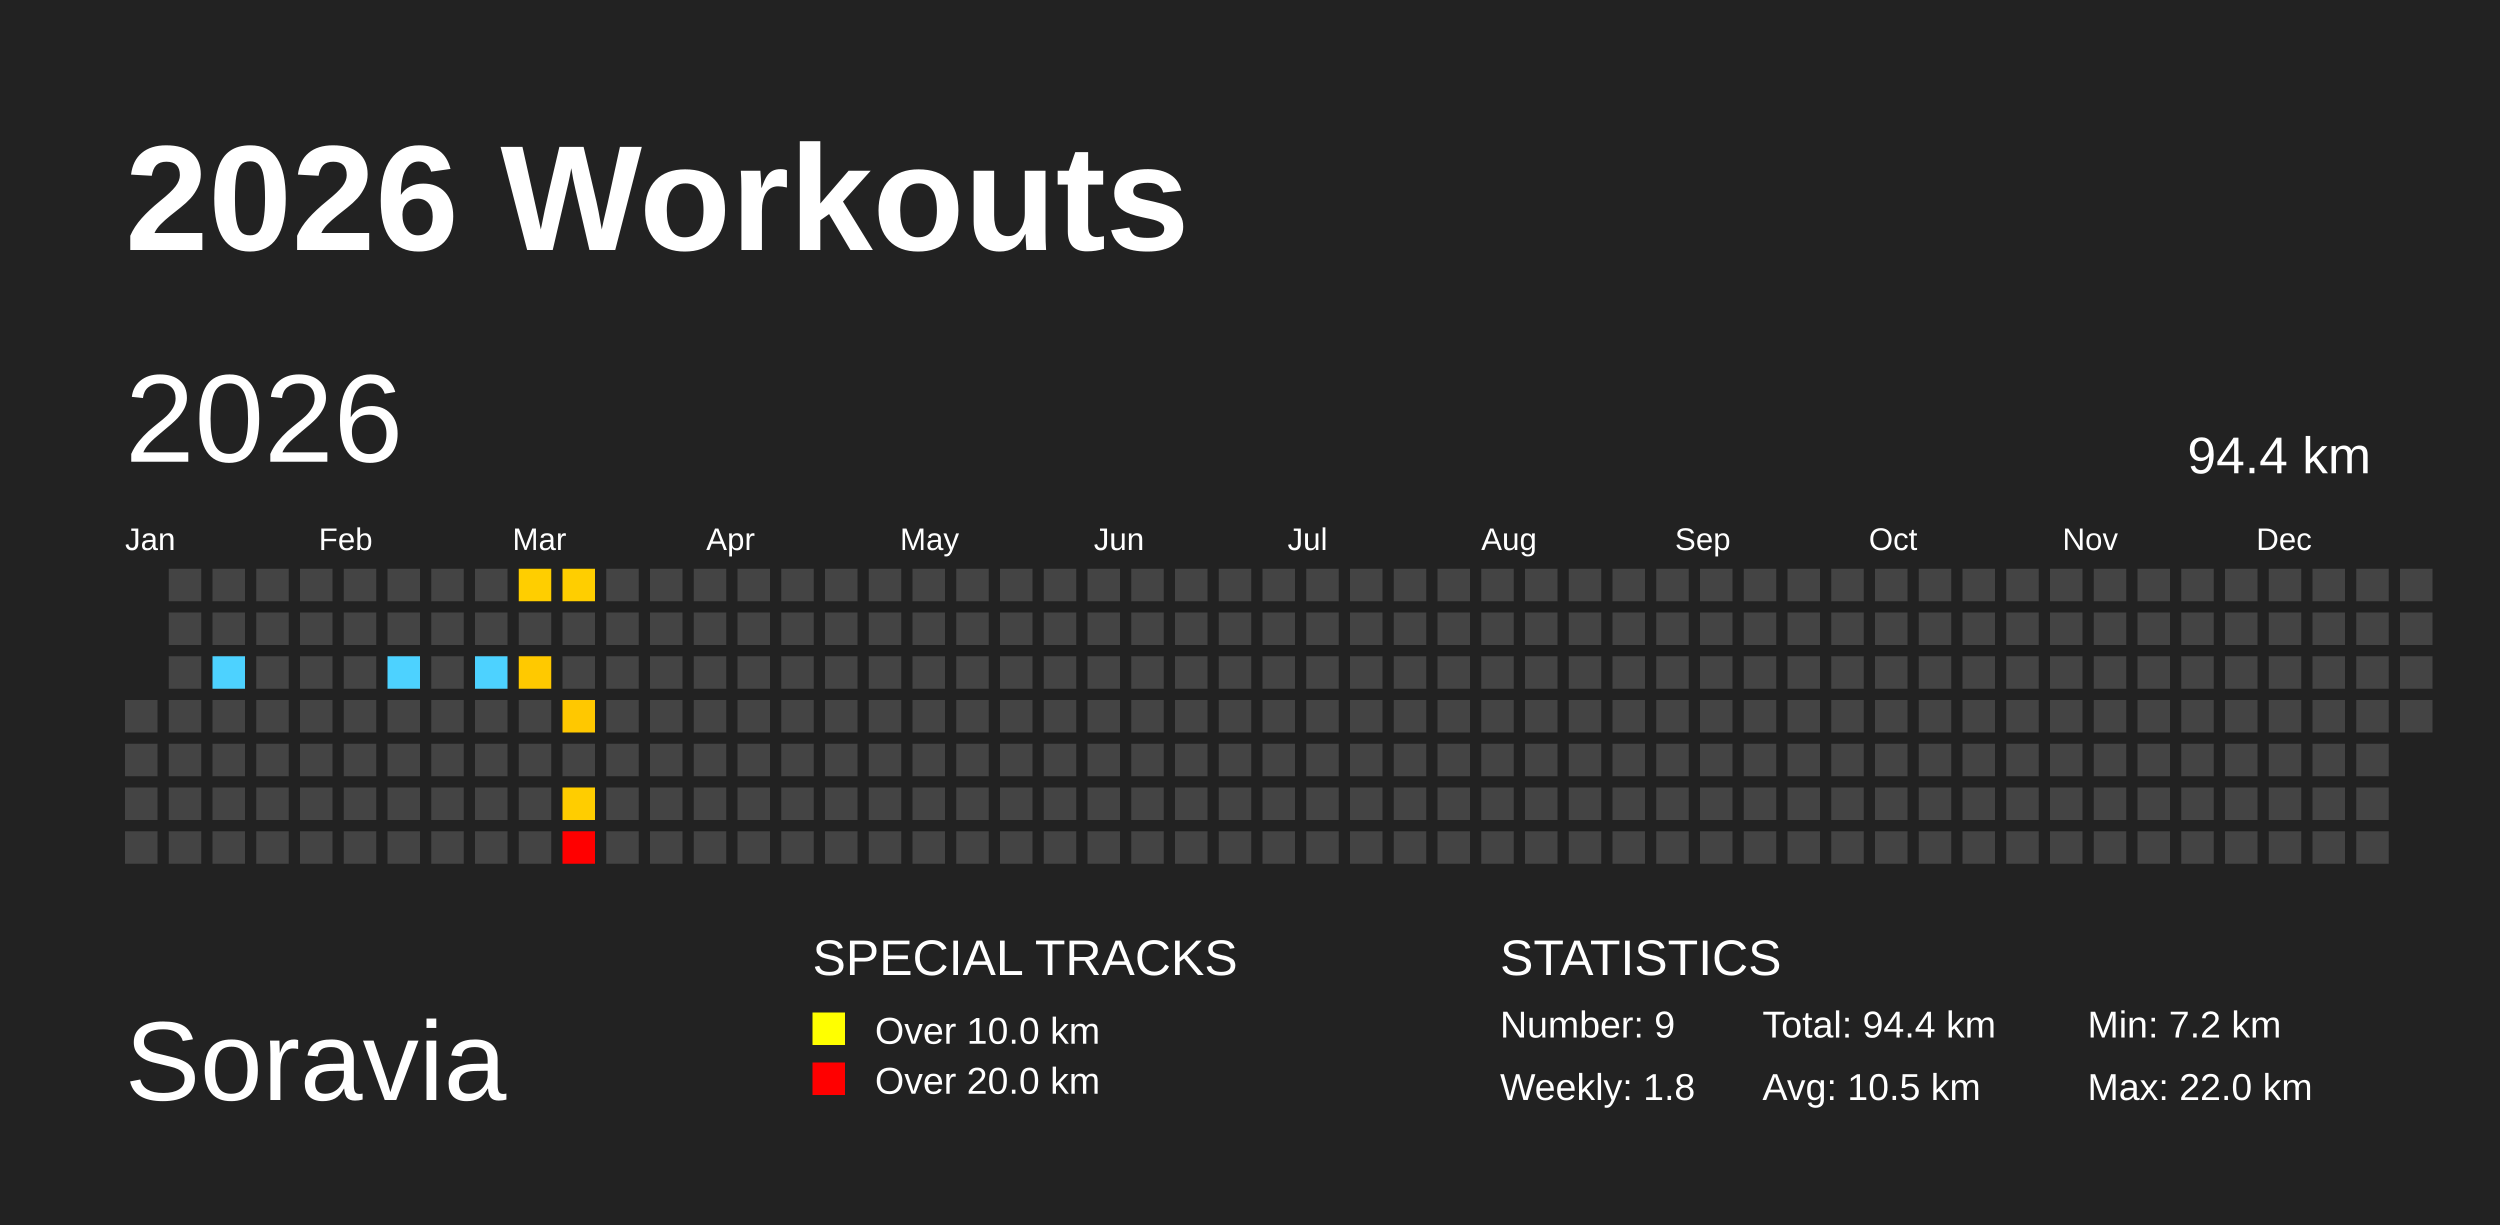
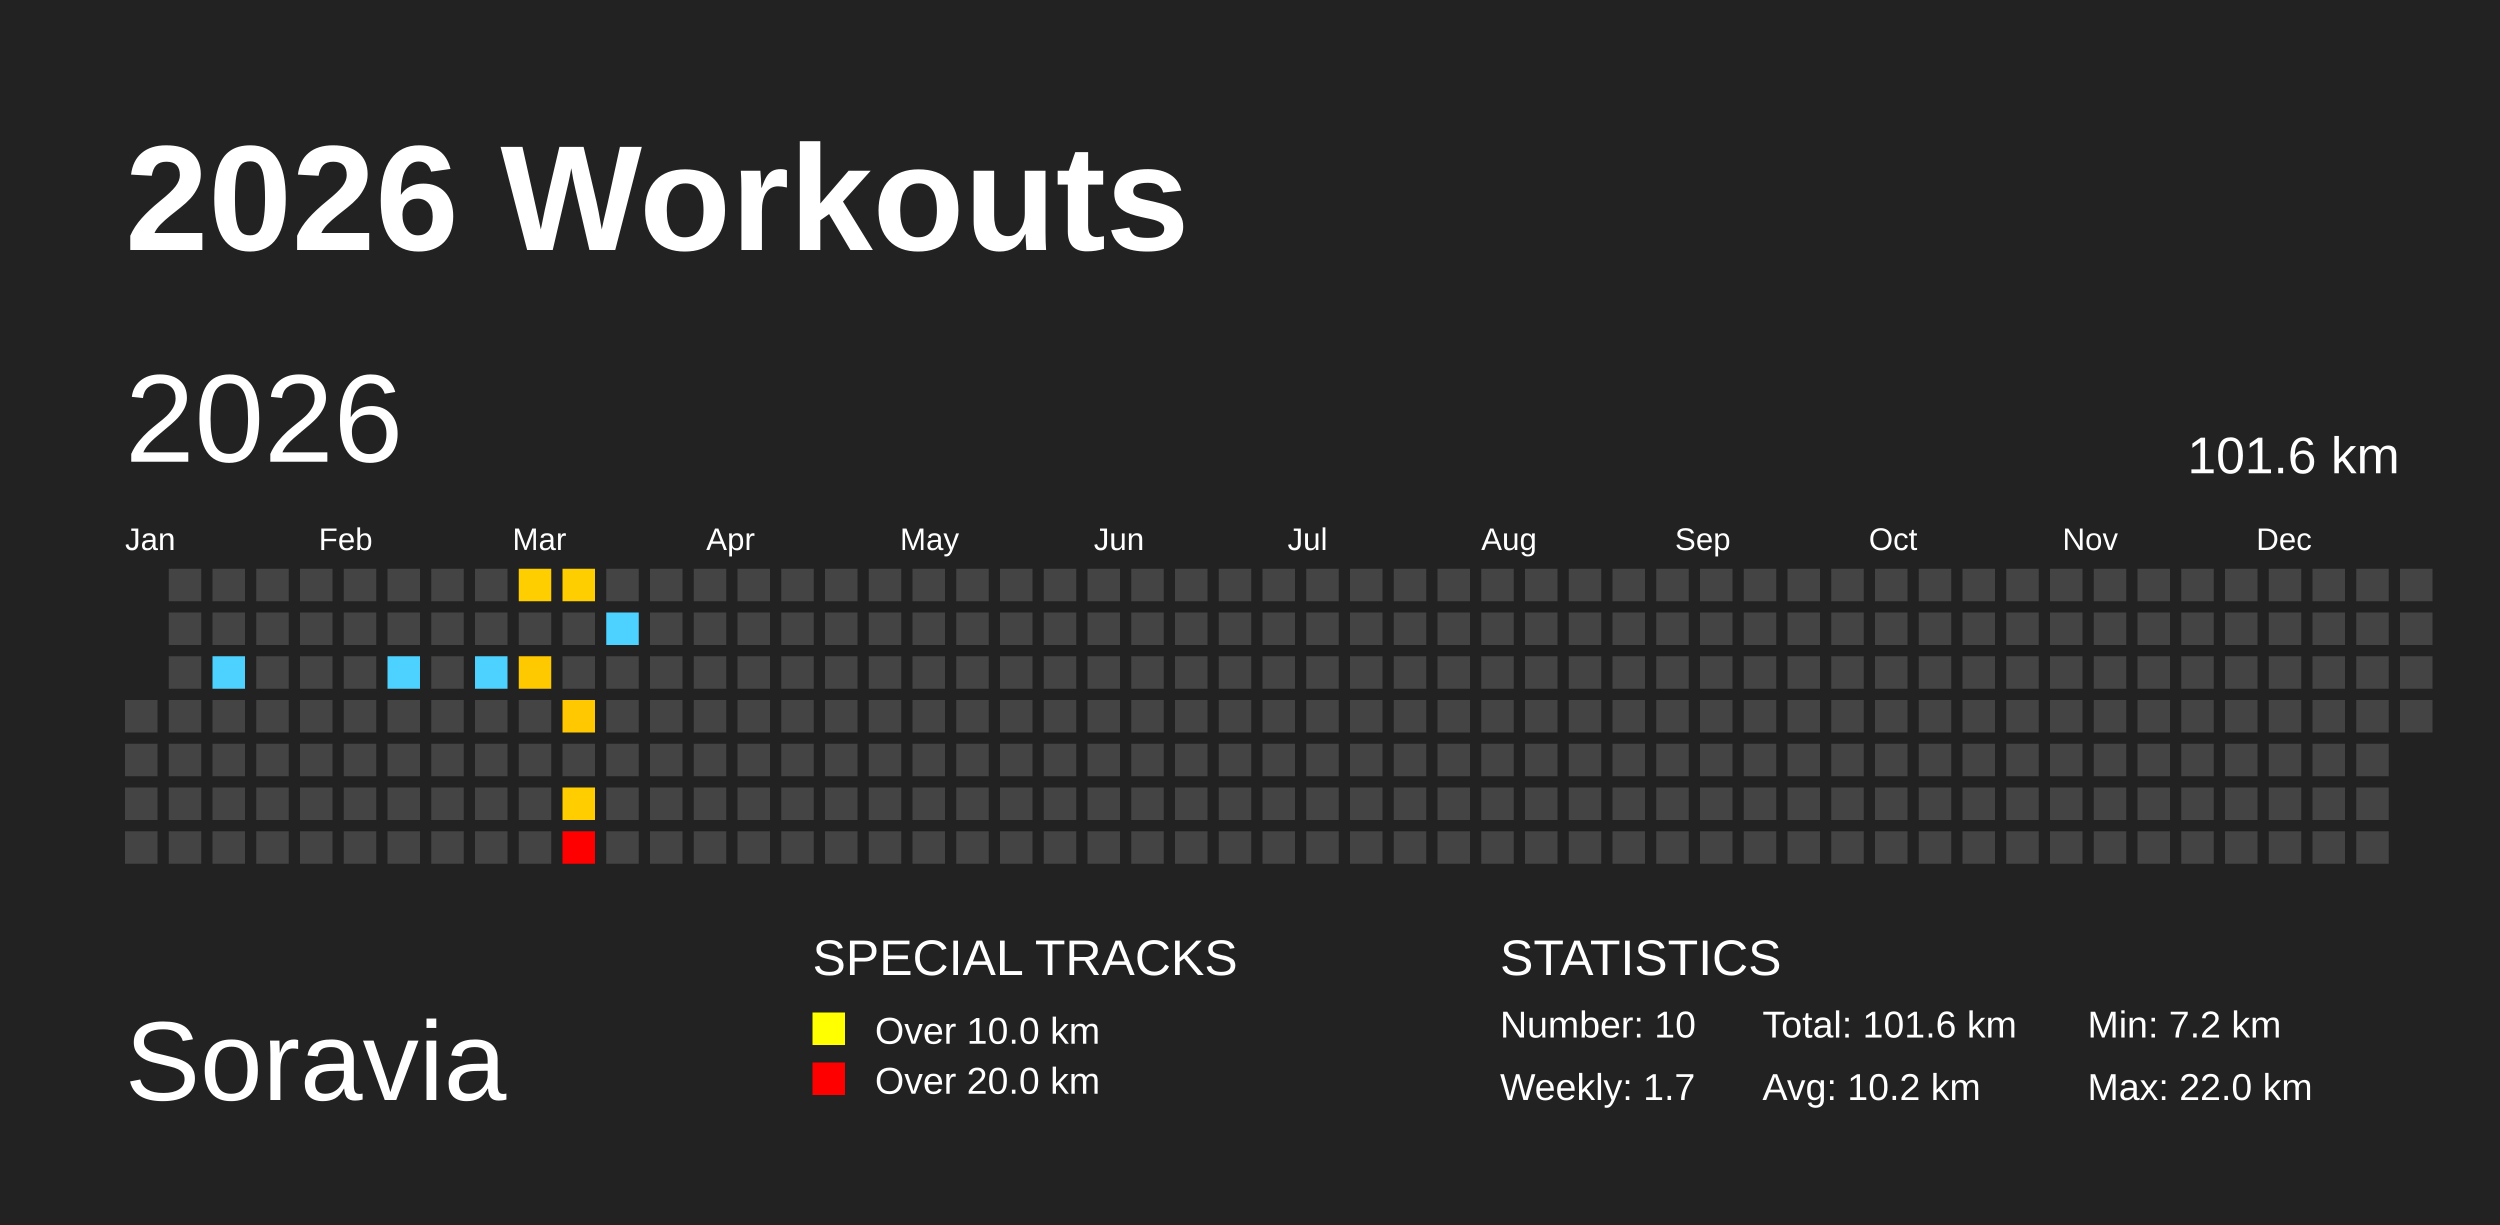
<svg xmlns="http://www.w3.org/2000/svg" baseProfile="full" height="98mm" version="1.1" viewBox="0,0,200,98" width="200mm">
  <defs />
  <rect fill="#222222" height="98" width="200" x="0" y="0" />
  <text fill="#FFFFFF" style="font-size:12px; font-family:Arial; font-weight:bold;" x="10" y="20">2026 Workouts</text>
  <text fill="#FFFFFF" style="font-size:9px; font-family:Arial" x="10" y="88">Soravia</text>
  <text fill="#FFFFFF" style="font-size:4px; font-family:Arial" x="65" y="78">SPECIAL TRACKS</text>
  <rect fill="yellow" height="2.6" width="2.6" x="65" y="81" />
  <text fill="#FFFFFF" style="font-size:3px; font-family:Arial" x="70" y="83.5">Over 10.0 km</text>
  <rect fill="red" height="2.6" width="2.6" x="65" y="85" />
  <text fill="#FFFFFF" style="font-size:3px; font-family:Arial" x="70" y="87.5">Over 20.0 km</text>
  <text fill="#FFFFFF" style="font-size:4px; font-family:Arial" x="120" y="78">STATISTICS</text>
-   <text fill="#FFFFFF" style="font-size:3px; font-family:Arial" x="120" y="83">Number: 9</text>
-   <text fill="#FFFFFF" style="font-size:3px; font-family:Arial" x="120" y="88">Weekly: 1.8</text>
-   <text fill="#FFFFFF" style="font-size:3px; font-family:Arial" x="141" y="83">Total: 94.4 km</text>
-   <text fill="#FFFFFF" style="font-size:3px; font-family:Arial" x="141" y="88">Avg: 10.5 km</text>
+   <text fill="#FFFFFF" style="font-size:3px; font-family:Arial" x="120" y="83">Number: 10</text>
+   <text fill="#FFFFFF" style="font-size:3px; font-family:Arial" x="120" y="88">Weekly: 1.7</text>
+   <text fill="#FFFFFF" style="font-size:3px; font-family:Arial" x="141" y="83">Total: 101.6 km</text>
+   <text fill="#FFFFFF" style="font-size:3px; font-family:Arial" x="141" y="88">Avg: 10.2 km</text>
  <text fill="#FFFFFF" style="font-size:3px; font-family:Arial" x="167" y="83">Min: 7.2 km</text>
  <text fill="#FFFFFF" style="font-size:3px; font-family:Arial" x="167" y="88">Max: 22.0 km</text>
  <text dominant-baseline="hanging" fill="#FFFFFF" style="font-size:10.0px; font-family:Arial;" x="10" y="30">2026</text>
-   <text dominant-baseline="hanging" fill="#FFFFFF" style="font-size:4.125px; font-family:Arial;" x="175" y="35">94.4 km</text>
+   <text dominant-baseline="hanging" fill="#FFFFFF" style="font-size:4.125px; font-family:Arial;" x="175" y="35">101.6 km</text>
  <text fill="#FFFFFF" style="font-size:2.5px; font-family:Arial" x="10.0" y="44">Jan</text>
  <text fill="#FFFFFF" style="font-size:2.5px; font-family:Arial" x="25.5" y="44">Feb</text>
  <text fill="#FFFFFF" style="font-size:2.5px; font-family:Arial" x="41.0" y="44">Mar</text>
  <text fill="#FFFFFF" style="font-size:2.5px; font-family:Arial" x="56.5" y="44">Apr</text>
  <text fill="#FFFFFF" style="font-size:2.5px; font-family:Arial" x="72.0" y="44">May</text>
  <text fill="#FFFFFF" style="font-size:2.5px; font-family:Arial" x="87.5" y="44">Jun</text>
  <text fill="#FFFFFF" style="font-size:2.5px; font-family:Arial" x="103.0" y="44">Jul</text>
  <text fill="#FFFFFF" style="font-size:2.5px; font-family:Arial" x="118.5" y="44">Aug</text>
  <text fill="#FFFFFF" style="font-size:2.5px; font-family:Arial" x="134.0" y="44">Sep</text>
  <text fill="#FFFFFF" style="font-size:2.5px; font-family:Arial" x="149.5" y="44">Oct</text>
  <text fill="#FFFFFF" style="font-size:2.5px; font-family:Arial" x="165.0" y="44">Nov</text>
  <text fill="#FFFFFF" style="font-size:2.5px; font-family:Arial" x="180.5" y="44">Dec</text>
  <rect fill="#444444" height="2.6" width="2.6" x="10.0" y="56.0" />
  <rect fill="#444444" height="2.6" width="2.6" x="10.0" y="59.5" />
  <rect fill="#444444" height="2.6" width="2.6" x="10.0" y="63.0" />
  <rect fill="#444444" height="2.6" width="2.6" x="10.0" y="66.5" />
  <rect fill="#444444" height="2.6" width="2.6" x="13.5" y="45.5" />
  <rect fill="#444444" height="2.6" width="2.6" x="13.5" y="49.0" />
  <rect fill="#444444" height="2.6" width="2.6" x="13.5" y="52.5" />
  <rect fill="#444444" height="2.6" width="2.6" x="13.5" y="56.0" />
  <rect fill="#444444" height="2.6" width="2.6" x="13.5" y="59.5" />
  <rect fill="#444444" height="2.6" width="2.6" x="13.5" y="63.0" />
  <rect fill="#444444" height="2.6" width="2.6" x="13.5" y="66.5" />
  <rect fill="#444444" height="2.6" width="2.6" x="17.0" y="45.5" />
  <rect fill="#444444" height="2.6" width="2.6" x="17.0" y="49.0" />
  <rect fill="#4dd2ff" height="2.6" width="2.6" x="17.0" y="52.5" />
  <rect fill="#444444" height="2.6" width="2.6" x="17.0" y="56.0" />
  <rect fill="#444444" height="2.6" width="2.6" x="17.0" y="59.5" />
  <rect fill="#444444" height="2.6" width="2.6" x="17.0" y="63.0" />
  <rect fill="#444444" height="2.6" width="2.6" x="17.0" y="66.5" />
  <rect fill="#444444" height="2.6" width="2.6" x="20.5" y="45.5" />
  <rect fill="#444444" height="2.6" width="2.6" x="20.5" y="49.0" />
  <rect fill="#444444" height="2.6" width="2.6" x="20.5" y="52.5" />
  <rect fill="#444444" height="2.6" width="2.6" x="20.5" y="56.0" />
  <rect fill="#444444" height="2.6" width="2.6" x="20.5" y="59.5" />
  <rect fill="#444444" height="2.6" width="2.6" x="20.5" y="63.0" />
  <rect fill="#444444" height="2.6" width="2.6" x="20.5" y="66.5" />
  <rect fill="#444444" height="2.6" width="2.6" x="24.0" y="45.5" />
  <rect fill="#444444" height="2.6" width="2.6" x="24.0" y="49.0" />
  <rect fill="#444444" height="2.6" width="2.6" x="24.0" y="52.5" />
  <rect fill="#444444" height="2.6" width="2.6" x="24.0" y="56.0" />
  <rect fill="#444444" height="2.6" width="2.6" x="24.0" y="59.5" />
  <rect fill="#444444" height="2.6" width="2.6" x="24.0" y="63.0" />
  <rect fill="#444444" height="2.6" width="2.6" x="24.0" y="66.5" />
  <rect fill="#444444" height="2.6" width="2.6" x="27.5" y="45.5" />
  <rect fill="#444444" height="2.6" width="2.6" x="27.5" y="49.0" />
  <rect fill="#444444" height="2.6" width="2.6" x="27.5" y="52.5" />
  <rect fill="#444444" height="2.6" width="2.6" x="27.5" y="56.0" />
  <rect fill="#444444" height="2.6" width="2.6" x="27.5" y="59.5" />
  <rect fill="#444444" height="2.6" width="2.6" x="27.5" y="63.0" />
  <rect fill="#444444" height="2.6" width="2.6" x="27.5" y="66.5" />
  <rect fill="#444444" height="2.6" width="2.6" x="31.0" y="45.5" />
  <rect fill="#444444" height="2.6" width="2.6" x="31.0" y="49.0" />
  <rect fill="#4dd2ff" height="2.6" width="2.6" x="31.0" y="52.5" />
  <rect fill="#444444" height="2.6" width="2.6" x="31.0" y="56.0" />
  <rect fill="#444444" height="2.6" width="2.6" x="31.0" y="59.5" />
  <rect fill="#444444" height="2.6" width="2.6" x="31.0" y="63.0" />
  <rect fill="#444444" height="2.6" width="2.6" x="31.0" y="66.5" />
  <rect fill="#444444" height="2.6" width="2.6" x="34.5" y="45.5" />
  <rect fill="#444444" height="2.6" width="2.6" x="34.5" y="49.0" />
  <rect fill="#444444" height="2.6" width="2.6" x="34.5" y="52.5" />
  <rect fill="#444444" height="2.6" width="2.6" x="34.5" y="56.0" />
  <rect fill="#444444" height="2.6" width="2.6" x="34.5" y="59.5" />
  <rect fill="#444444" height="2.6" width="2.6" x="34.5" y="63.0" />
  <rect fill="#444444" height="2.6" width="2.6" x="34.5" y="66.5" />
  <rect fill="#444444" height="2.6" width="2.6" x="38.0" y="45.5" />
  <rect fill="#444444" height="2.6" width="2.6" x="38.0" y="49.0" />
  <rect fill="#4dd2ff" height="2.6" width="2.6" x="38.0" y="52.5" />
  <rect fill="#444444" height="2.6" width="2.6" x="38.0" y="56.0" />
  <rect fill="#444444" height="2.6" width="2.6" x="38.0" y="59.5" />
  <rect fill="#444444" height="2.6" width="2.6" x="38.0" y="63.0" />
  <rect fill="#444444" height="2.6" width="2.6" x="38.0" y="66.5" />
  <rect fill="#ffce00" height="2.6" width="2.6" x="41.5" y="45.5" />
  <rect fill="#444444" height="2.6" width="2.6" x="41.5" y="49.0" />
  <rect fill="#ffc900" height="2.6" width="2.6" x="41.5" y="52.5" />
  <rect fill="#444444" height="2.6" width="2.6" x="41.5" y="56.0" />
  <rect fill="#444444" height="2.6" width="2.6" x="41.5" y="59.5" />
  <rect fill="#444444" height="2.6" width="2.6" x="41.5" y="63.0" />
  <rect fill="#444444" height="2.6" width="2.6" x="41.5" y="66.5" />
  <rect fill="#ffce00" height="2.6" width="2.6" x="45.0" y="45.5" />
  <rect fill="#444444" height="2.6" width="2.6" x="45.0" y="49.0" />
  <rect fill="#444444" height="2.6" width="2.6" x="45.0" y="52.5" />
  <rect fill="#ffc800" height="2.6" width="2.6" x="45.0" y="56.0" />
  <rect fill="#444444" height="2.6" width="2.6" x="45.0" y="59.5" />
  <rect fill="#ffcd00" height="2.6" width="2.6" x="45.0" y="63.0" />
  <rect fill="red" height="2.6" width="2.6" x="45.0" y="66.5" />
  <rect fill="#444444" height="2.6" width="2.6" x="48.5" y="45.5" />
-   <rect fill="#444444" height="2.6" width="2.6" x="48.5" y="49.0" />
+   <rect fill="#4dd2ff" height="2.6" width="2.6" x="48.5" y="49.0" />
  <rect fill="#444444" height="2.6" width="2.6" x="48.5" y="52.5" />
  <rect fill="#444444" height="2.6" width="2.6" x="48.5" y="56.0" />
  <rect fill="#444444" height="2.6" width="2.6" x="48.5" y="59.5" />
  <rect fill="#444444" height="2.6" width="2.6" x="48.5" y="63.0" />
  <rect fill="#444444" height="2.6" width="2.6" x="48.5" y="66.5" />
  <rect fill="#444444" height="2.6" width="2.6" x="52.0" y="45.5" />
  <rect fill="#444444" height="2.6" width="2.6" x="52.0" y="49.0" />
  <rect fill="#444444" height="2.6" width="2.6" x="52.0" y="52.5" />
  <rect fill="#444444" height="2.6" width="2.6" x="52.0" y="56.0" />
  <rect fill="#444444" height="2.6" width="2.6" x="52.0" y="59.5" />
  <rect fill="#444444" height="2.6" width="2.6" x="52.0" y="63.0" />
  <rect fill="#444444" height="2.6" width="2.6" x="52.0" y="66.5" />
  <rect fill="#444444" height="2.6" width="2.6" x="55.5" y="45.5" />
  <rect fill="#444444" height="2.6" width="2.6" x="55.5" y="49.0" />
  <rect fill="#444444" height="2.6" width="2.6" x="55.5" y="52.5" />
  <rect fill="#444444" height="2.6" width="2.6" x="55.5" y="56.0" />
  <rect fill="#444444" height="2.6" width="2.6" x="55.5" y="59.5" />
  <rect fill="#444444" height="2.6" width="2.6" x="55.5" y="63.0" />
  <rect fill="#444444" height="2.6" width="2.6" x="55.5" y="66.5" />
  <rect fill="#444444" height="2.6" width="2.6" x="59.0" y="45.5" />
  <rect fill="#444444" height="2.6" width="2.6" x="59.0" y="49.0" />
  <rect fill="#444444" height="2.6" width="2.6" x="59.0" y="52.5" />
  <rect fill="#444444" height="2.6" width="2.6" x="59.0" y="56.0" />
  <rect fill="#444444" height="2.6" width="2.6" x="59.0" y="59.5" />
  <rect fill="#444444" height="2.6" width="2.6" x="59.0" y="63.0" />
  <rect fill="#444444" height="2.6" width="2.6" x="59.0" y="66.5" />
  <rect fill="#444444" height="2.6" width="2.6" x="62.5" y="45.5" />
  <rect fill="#444444" height="2.6" width="2.6" x="62.5" y="49.0" />
  <rect fill="#444444" height="2.6" width="2.6" x="62.5" y="52.5" />
  <rect fill="#444444" height="2.6" width="2.6" x="62.5" y="56.0" />
  <rect fill="#444444" height="2.6" width="2.6" x="62.5" y="59.5" />
  <rect fill="#444444" height="2.6" width="2.6" x="62.5" y="63.0" />
  <rect fill="#444444" height="2.6" width="2.6" x="62.5" y="66.5" />
  <rect fill="#444444" height="2.6" width="2.6" x="66.0" y="45.5" />
  <rect fill="#444444" height="2.6" width="2.6" x="66.0" y="49.0" />
  <rect fill="#444444" height="2.6" width="2.6" x="66.0" y="52.5" />
  <rect fill="#444444" height="2.6" width="2.6" x="66.0" y="56.0" />
  <rect fill="#444444" height="2.6" width="2.6" x="66.0" y="59.5" />
  <rect fill="#444444" height="2.6" width="2.6" x="66.0" y="63.0" />
  <rect fill="#444444" height="2.6" width="2.6" x="66.0" y="66.5" />
  <rect fill="#444444" height="2.6" width="2.6" x="69.5" y="45.5" />
  <rect fill="#444444" height="2.6" width="2.6" x="69.5" y="49.0" />
  <rect fill="#444444" height="2.6" width="2.6" x="69.5" y="52.5" />
  <rect fill="#444444" height="2.6" width="2.6" x="69.5" y="56.0" />
  <rect fill="#444444" height="2.6" width="2.6" x="69.5" y="59.5" />
  <rect fill="#444444" height="2.6" width="2.6" x="69.5" y="63.0" />
  <rect fill="#444444" height="2.6" width="2.6" x="69.5" y="66.5" />
  <rect fill="#444444" height="2.6" width="2.6" x="73.0" y="45.5" />
  <rect fill="#444444" height="2.6" width="2.6" x="73.0" y="49.0" />
  <rect fill="#444444" height="2.6" width="2.6" x="73.0" y="52.5" />
  <rect fill="#444444" height="2.6" width="2.6" x="73.0" y="56.0" />
  <rect fill="#444444" height="2.6" width="2.6" x="73.0" y="59.5" />
  <rect fill="#444444" height="2.6" width="2.6" x="73.0" y="63.0" />
  <rect fill="#444444" height="2.6" width="2.6" x="73.0" y="66.5" />
  <rect fill="#444444" height="2.6" width="2.6" x="76.5" y="45.5" />
  <rect fill="#444444" height="2.6" width="2.6" x="76.5" y="49.0" />
  <rect fill="#444444" height="2.6" width="2.6" x="76.5" y="52.5" />
  <rect fill="#444444" height="2.6" width="2.6" x="76.5" y="56.0" />
  <rect fill="#444444" height="2.6" width="2.6" x="76.5" y="59.5" />
  <rect fill="#444444" height="2.6" width="2.6" x="76.5" y="63.0" />
  <rect fill="#444444" height="2.6" width="2.6" x="76.5" y="66.5" />
  <rect fill="#444444" height="2.6" width="2.6" x="80.0" y="45.5" />
  <rect fill="#444444" height="2.6" width="2.6" x="80.0" y="49.0" />
  <rect fill="#444444" height="2.6" width="2.6" x="80.0" y="52.5" />
  <rect fill="#444444" height="2.6" width="2.6" x="80.0" y="56.0" />
  <rect fill="#444444" height="2.6" width="2.6" x="80.0" y="59.5" />
  <rect fill="#444444" height="2.6" width="2.6" x="80.0" y="63.0" />
  <rect fill="#444444" height="2.6" width="2.6" x="80.0" y="66.5" />
  <rect fill="#444444" height="2.6" width="2.6" x="83.5" y="45.5" />
  <rect fill="#444444" height="2.6" width="2.6" x="83.5" y="49.0" />
  <rect fill="#444444" height="2.6" width="2.6" x="83.5" y="52.5" />
  <rect fill="#444444" height="2.6" width="2.6" x="83.5" y="56.0" />
  <rect fill="#444444" height="2.6" width="2.6" x="83.5" y="59.5" />
  <rect fill="#444444" height="2.6" width="2.6" x="83.5" y="63.0" />
  <rect fill="#444444" height="2.6" width="2.6" x="83.5" y="66.5" />
  <rect fill="#444444" height="2.6" width="2.6" x="87.0" y="45.5" />
  <rect fill="#444444" height="2.6" width="2.6" x="87.0" y="49.0" />
  <rect fill="#444444" height="2.6" width="2.6" x="87.0" y="52.5" />
  <rect fill="#444444" height="2.6" width="2.6" x="87.0" y="56.0" />
  <rect fill="#444444" height="2.6" width="2.6" x="87.0" y="59.5" />
  <rect fill="#444444" height="2.6" width="2.6" x="87.0" y="63.0" />
  <rect fill="#444444" height="2.6" width="2.6" x="87.0" y="66.5" />
  <rect fill="#444444" height="2.6" width="2.6" x="90.5" y="45.5" />
  <rect fill="#444444" height="2.6" width="2.6" x="90.5" y="49.0" />
  <rect fill="#444444" height="2.6" width="2.6" x="90.5" y="52.5" />
  <rect fill="#444444" height="2.6" width="2.6" x="90.5" y="56.0" />
  <rect fill="#444444" height="2.6" width="2.6" x="90.5" y="59.5" />
  <rect fill="#444444" height="2.6" width="2.6" x="90.5" y="63.0" />
  <rect fill="#444444" height="2.6" width="2.6" x="90.5" y="66.5" />
  <rect fill="#444444" height="2.6" width="2.6" x="94.0" y="45.5" />
  <rect fill="#444444" height="2.6" width="2.6" x="94.0" y="49.0" />
  <rect fill="#444444" height="2.6" width="2.6" x="94.0" y="52.5" />
  <rect fill="#444444" height="2.6" width="2.6" x="94.0" y="56.0" />
  <rect fill="#444444" height="2.6" width="2.6" x="94.0" y="59.5" />
  <rect fill="#444444" height="2.6" width="2.6" x="94.0" y="63.0" />
  <rect fill="#444444" height="2.6" width="2.6" x="94.0" y="66.5" />
  <rect fill="#444444" height="2.6" width="2.6" x="97.5" y="45.5" />
  <rect fill="#444444" height="2.6" width="2.6" x="97.5" y="49.0" />
  <rect fill="#444444" height="2.6" width="2.6" x="97.5" y="52.5" />
  <rect fill="#444444" height="2.6" width="2.6" x="97.5" y="56.0" />
  <rect fill="#444444" height="2.6" width="2.6" x="97.5" y="59.5" />
  <rect fill="#444444" height="2.6" width="2.6" x="97.5" y="63.0" />
  <rect fill="#444444" height="2.6" width="2.6" x="97.5" y="66.5" />
  <rect fill="#444444" height="2.6" width="2.6" x="101.0" y="45.5" />
  <rect fill="#444444" height="2.6" width="2.6" x="101.0" y="49.0" />
  <rect fill="#444444" height="2.6" width="2.6" x="101.0" y="52.5" />
  <rect fill="#444444" height="2.6" width="2.6" x="101.0" y="56.0" />
  <rect fill="#444444" height="2.6" width="2.6" x="101.0" y="59.5" />
  <rect fill="#444444" height="2.6" width="2.6" x="101.0" y="63.0" />
  <rect fill="#444444" height="2.6" width="2.6" x="101.0" y="66.5" />
  <rect fill="#444444" height="2.6" width="2.6" x="104.5" y="45.5" />
  <rect fill="#444444" height="2.6" width="2.6" x="104.5" y="49.0" />
  <rect fill="#444444" height="2.6" width="2.6" x="104.5" y="52.5" />
  <rect fill="#444444" height="2.6" width="2.6" x="104.5" y="56.0" />
  <rect fill="#444444" height="2.6" width="2.6" x="104.5" y="59.5" />
  <rect fill="#444444" height="2.6" width="2.6" x="104.5" y="63.0" />
  <rect fill="#444444" height="2.6" width="2.6" x="104.5" y="66.5" />
  <rect fill="#444444" height="2.6" width="2.6" x="108.0" y="45.5" />
  <rect fill="#444444" height="2.6" width="2.6" x="108.0" y="49.0" />
  <rect fill="#444444" height="2.6" width="2.6" x="108.0" y="52.5" />
  <rect fill="#444444" height="2.6" width="2.6" x="108.0" y="56.0" />
  <rect fill="#444444" height="2.6" width="2.6" x="108.0" y="59.5" />
  <rect fill="#444444" height="2.6" width="2.6" x="108.0" y="63.0" />
  <rect fill="#444444" height="2.6" width="2.6" x="108.0" y="66.5" />
  <rect fill="#444444" height="2.6" width="2.6" x="111.5" y="45.5" />
  <rect fill="#444444" height="2.6" width="2.6" x="111.5" y="49.0" />
  <rect fill="#444444" height="2.6" width="2.6" x="111.5" y="52.5" />
  <rect fill="#444444" height="2.6" width="2.6" x="111.5" y="56.0" />
  <rect fill="#444444" height="2.6" width="2.6" x="111.5" y="59.5" />
  <rect fill="#444444" height="2.6" width="2.6" x="111.5" y="63.0" />
  <rect fill="#444444" height="2.6" width="2.6" x="111.5" y="66.5" />
  <rect fill="#444444" height="2.6" width="2.6" x="115.0" y="45.5" />
  <rect fill="#444444" height="2.6" width="2.6" x="115.0" y="49.0" />
  <rect fill="#444444" height="2.6" width="2.6" x="115.0" y="52.5" />
  <rect fill="#444444" height="2.6" width="2.6" x="115.0" y="56.0" />
  <rect fill="#444444" height="2.6" width="2.6" x="115.0" y="59.5" />
  <rect fill="#444444" height="2.6" width="2.6" x="115.0" y="63.0" />
  <rect fill="#444444" height="2.6" width="2.6" x="115.0" y="66.5" />
  <rect fill="#444444" height="2.6" width="2.6" x="118.5" y="45.5" />
  <rect fill="#444444" height="2.6" width="2.6" x="118.5" y="49.0" />
  <rect fill="#444444" height="2.6" width="2.6" x="118.5" y="52.5" />
  <rect fill="#444444" height="2.6" width="2.6" x="118.5" y="56.0" />
  <rect fill="#444444" height="2.6" width="2.6" x="118.5" y="59.5" />
  <rect fill="#444444" height="2.6" width="2.6" x="118.5" y="63.0" />
  <rect fill="#444444" height="2.6" width="2.6" x="118.5" y="66.5" />
  <rect fill="#444444" height="2.6" width="2.6" x="122.0" y="45.5" />
  <rect fill="#444444" height="2.6" width="2.6" x="122.0" y="49.0" />
  <rect fill="#444444" height="2.6" width="2.6" x="122.0" y="52.5" />
  <rect fill="#444444" height="2.6" width="2.6" x="122.0" y="56.0" />
  <rect fill="#444444" height="2.6" width="2.6" x="122.0" y="59.5" />
  <rect fill="#444444" height="2.6" width="2.6" x="122.0" y="63.0" />
  <rect fill="#444444" height="2.6" width="2.6" x="122.0" y="66.5" />
  <rect fill="#444444" height="2.6" width="2.6" x="125.5" y="45.5" />
  <rect fill="#444444" height="2.6" width="2.6" x="125.5" y="49.0" />
  <rect fill="#444444" height="2.6" width="2.6" x="125.5" y="52.5" />
  <rect fill="#444444" height="2.6" width="2.6" x="125.5" y="56.0" />
  <rect fill="#444444" height="2.6" width="2.6" x="125.5" y="59.5" />
  <rect fill="#444444" height="2.6" width="2.6" x="125.5" y="63.0" />
  <rect fill="#444444" height="2.6" width="2.6" x="125.5" y="66.5" />
  <rect fill="#444444" height="2.6" width="2.6" x="129.0" y="45.5" />
  <rect fill="#444444" height="2.6" width="2.6" x="129.0" y="49.0" />
  <rect fill="#444444" height="2.6" width="2.6" x="129.0" y="52.5" />
  <rect fill="#444444" height="2.6" width="2.6" x="129.0" y="56.0" />
  <rect fill="#444444" height="2.6" width="2.6" x="129.0" y="59.5" />
  <rect fill="#444444" height="2.6" width="2.6" x="129.0" y="63.0" />
  <rect fill="#444444" height="2.6" width="2.6" x="129.0" y="66.5" />
  <rect fill="#444444" height="2.6" width="2.6" x="132.5" y="45.5" />
  <rect fill="#444444" height="2.6" width="2.6" x="132.5" y="49.0" />
  <rect fill="#444444" height="2.6" width="2.6" x="132.5" y="52.5" />
  <rect fill="#444444" height="2.6" width="2.6" x="132.5" y="56.0" />
  <rect fill="#444444" height="2.6" width="2.6" x="132.5" y="59.5" />
  <rect fill="#444444" height="2.6" width="2.6" x="132.5" y="63.0" />
  <rect fill="#444444" height="2.6" width="2.6" x="132.5" y="66.5" />
  <rect fill="#444444" height="2.6" width="2.6" x="136.0" y="45.5" />
  <rect fill="#444444" height="2.6" width="2.6" x="136.0" y="49.0" />
  <rect fill="#444444" height="2.6" width="2.6" x="136.0" y="52.5" />
  <rect fill="#444444" height="2.6" width="2.6" x="136.0" y="56.0" />
  <rect fill="#444444" height="2.6" width="2.6" x="136.0" y="59.5" />
  <rect fill="#444444" height="2.6" width="2.6" x="136.0" y="63.0" />
  <rect fill="#444444" height="2.6" width="2.6" x="136.0" y="66.5" />
  <rect fill="#444444" height="2.6" width="2.6" x="139.5" y="45.5" />
  <rect fill="#444444" height="2.6" width="2.6" x="139.5" y="49.0" />
  <rect fill="#444444" height="2.6" width="2.6" x="139.5" y="52.5" />
  <rect fill="#444444" height="2.6" width="2.6" x="139.5" y="56.0" />
  <rect fill="#444444" height="2.6" width="2.6" x="139.5" y="59.5" />
  <rect fill="#444444" height="2.6" width="2.6" x="139.5" y="63.0" />
  <rect fill="#444444" height="2.6" width="2.6" x="139.5" y="66.5" />
  <rect fill="#444444" height="2.6" width="2.6" x="143.0" y="45.5" />
  <rect fill="#444444" height="2.6" width="2.6" x="143.0" y="49.0" />
  <rect fill="#444444" height="2.6" width="2.6" x="143.0" y="52.5" />
  <rect fill="#444444" height="2.6" width="2.6" x="143.0" y="56.0" />
  <rect fill="#444444" height="2.6" width="2.6" x="143.0" y="59.5" />
  <rect fill="#444444" height="2.6" width="2.6" x="143.0" y="63.0" />
  <rect fill="#444444" height="2.6" width="2.6" x="143.0" y="66.5" />
  <rect fill="#444444" height="2.6" width="2.6" x="146.5" y="45.5" />
  <rect fill="#444444" height="2.6" width="2.6" x="146.5" y="49.0" />
  <rect fill="#444444" height="2.6" width="2.6" x="146.5" y="52.5" />
  <rect fill="#444444" height="2.6" width="2.6" x="146.5" y="56.0" />
  <rect fill="#444444" height="2.6" width="2.6" x="146.5" y="59.5" />
  <rect fill="#444444" height="2.6" width="2.6" x="146.5" y="63.0" />
  <rect fill="#444444" height="2.6" width="2.6" x="146.5" y="66.5" />
  <rect fill="#444444" height="2.6" width="2.6" x="150.0" y="45.5" />
  <rect fill="#444444" height="2.6" width="2.6" x="150.0" y="49.0" />
  <rect fill="#444444" height="2.6" width="2.6" x="150.0" y="52.5" />
  <rect fill="#444444" height="2.6" width="2.6" x="150.0" y="56.0" />
  <rect fill="#444444" height="2.6" width="2.6" x="150.0" y="59.5" />
  <rect fill="#444444" height="2.6" width="2.6" x="150.0" y="63.0" />
  <rect fill="#444444" height="2.6" width="2.6" x="150.0" y="66.5" />
  <rect fill="#444444" height="2.6" width="2.6" x="153.5" y="45.5" />
  <rect fill="#444444" height="2.6" width="2.6" x="153.5" y="49.0" />
  <rect fill="#444444" height="2.6" width="2.6" x="153.5" y="52.5" />
  <rect fill="#444444" height="2.6" width="2.6" x="153.5" y="56.0" />
  <rect fill="#444444" height="2.6" width="2.6" x="153.5" y="59.5" />
  <rect fill="#444444" height="2.6" width="2.6" x="153.5" y="63.0" />
  <rect fill="#444444" height="2.6" width="2.6" x="153.5" y="66.5" />
  <rect fill="#444444" height="2.6" width="2.6" x="157.0" y="45.5" />
  <rect fill="#444444" height="2.6" width="2.6" x="157.0" y="49.0" />
  <rect fill="#444444" height="2.6" width="2.6" x="157.0" y="52.5" />
  <rect fill="#444444" height="2.6" width="2.6" x="157.0" y="56.0" />
  <rect fill="#444444" height="2.6" width="2.6" x="157.0" y="59.5" />
  <rect fill="#444444" height="2.6" width="2.6" x="157.0" y="63.0" />
  <rect fill="#444444" height="2.6" width="2.6" x="157.0" y="66.5" />
  <rect fill="#444444" height="2.6" width="2.6" x="160.5" y="45.5" />
  <rect fill="#444444" height="2.6" width="2.6" x="160.5" y="49.0" />
  <rect fill="#444444" height="2.6" width="2.6" x="160.5" y="52.5" />
  <rect fill="#444444" height="2.6" width="2.6" x="160.5" y="56.0" />
  <rect fill="#444444" height="2.6" width="2.6" x="160.5" y="59.5" />
  <rect fill="#444444" height="2.6" width="2.6" x="160.5" y="63.0" />
  <rect fill="#444444" height="2.6" width="2.6" x="160.5" y="66.5" />
  <rect fill="#444444" height="2.6" width="2.6" x="164.0" y="45.5" />
  <rect fill="#444444" height="2.6" width="2.6" x="164.0" y="49.0" />
  <rect fill="#444444" height="2.6" width="2.6" x="164.0" y="52.5" />
  <rect fill="#444444" height="2.6" width="2.6" x="164.0" y="56.0" />
  <rect fill="#444444" height="2.6" width="2.6" x="164.0" y="59.5" />
  <rect fill="#444444" height="2.6" width="2.6" x="164.0" y="63.0" />
  <rect fill="#444444" height="2.6" width="2.6" x="164.0" y="66.5" />
  <rect fill="#444444" height="2.6" width="2.6" x="167.5" y="45.5" />
  <rect fill="#444444" height="2.6" width="2.6" x="167.5" y="49.0" />
  <rect fill="#444444" height="2.6" width="2.6" x="167.5" y="52.5" />
  <rect fill="#444444" height="2.6" width="2.6" x="167.5" y="56.0" />
  <rect fill="#444444" height="2.6" width="2.6" x="167.5" y="59.5" />
  <rect fill="#444444" height="2.6" width="2.6" x="167.5" y="63.0" />
  <rect fill="#444444" height="2.6" width="2.6" x="167.5" y="66.5" />
  <rect fill="#444444" height="2.6" width="2.6" x="171.0" y="45.5" />
  <rect fill="#444444" height="2.6" width="2.6" x="171.0" y="49.0" />
  <rect fill="#444444" height="2.6" width="2.6" x="171.0" y="52.5" />
  <rect fill="#444444" height="2.6" width="2.6" x="171.0" y="56.0" />
  <rect fill="#444444" height="2.6" width="2.6" x="171.0" y="59.5" />
  <rect fill="#444444" height="2.6" width="2.6" x="171.0" y="63.0" />
  <rect fill="#444444" height="2.6" width="2.6" x="171.0" y="66.5" />
  <rect fill="#444444" height="2.6" width="2.6" x="174.5" y="45.5" />
  <rect fill="#444444" height="2.6" width="2.6" x="174.5" y="49.0" />
  <rect fill="#444444" height="2.6" width="2.6" x="174.5" y="52.5" />
  <rect fill="#444444" height="2.6" width="2.6" x="174.5" y="56.0" />
  <rect fill="#444444" height="2.6" width="2.6" x="174.5" y="59.5" />
  <rect fill="#444444" height="2.6" width="2.6" x="174.5" y="63.0" />
  <rect fill="#444444" height="2.6" width="2.6" x="174.5" y="66.5" />
  <rect fill="#444444" height="2.6" width="2.6" x="178.0" y="45.5" />
  <rect fill="#444444" height="2.6" width="2.6" x="178.0" y="49.0" />
  <rect fill="#444444" height="2.6" width="2.6" x="178.0" y="52.5" />
  <rect fill="#444444" height="2.6" width="2.6" x="178.0" y="56.0" />
  <rect fill="#444444" height="2.6" width="2.6" x="178.0" y="59.5" />
  <rect fill="#444444" height="2.6" width="2.6" x="178.0" y="63.0" />
  <rect fill="#444444" height="2.6" width="2.6" x="178.0" y="66.5" />
  <rect fill="#444444" height="2.6" width="2.6" x="181.5" y="45.5" />
  <rect fill="#444444" height="2.6" width="2.6" x="181.5" y="49.0" />
  <rect fill="#444444" height="2.6" width="2.6" x="181.5" y="52.5" />
  <rect fill="#444444" height="2.6" width="2.6" x="181.5" y="56.0" />
  <rect fill="#444444" height="2.6" width="2.6" x="181.5" y="59.5" />
  <rect fill="#444444" height="2.6" width="2.6" x="181.5" y="63.0" />
  <rect fill="#444444" height="2.6" width="2.6" x="181.5" y="66.5" />
  <rect fill="#444444" height="2.6" width="2.6" x="185.0" y="45.5" />
  <rect fill="#444444" height="2.6" width="2.6" x="185.0" y="49.0" />
  <rect fill="#444444" height="2.6" width="2.6" x="185.0" y="52.5" />
  <rect fill="#444444" height="2.6" width="2.6" x="185.0" y="56.0" />
  <rect fill="#444444" height="2.6" width="2.6" x="185.0" y="59.5" />
  <rect fill="#444444" height="2.6" width="2.6" x="185.0" y="63.0" />
  <rect fill="#444444" height="2.6" width="2.6" x="185.0" y="66.5" />
  <rect fill="#444444" height="2.6" width="2.6" x="188.5" y="45.5" />
  <rect fill="#444444" height="2.6" width="2.6" x="188.5" y="49.0" />
  <rect fill="#444444" height="2.6" width="2.6" x="188.5" y="52.5" />
  <rect fill="#444444" height="2.6" width="2.6" x="188.5" y="56.0" />
  <rect fill="#444444" height="2.6" width="2.6" x="188.5" y="59.5" />
  <rect fill="#444444" height="2.6" width="2.6" x="188.5" y="63.0" />
  <rect fill="#444444" height="2.6" width="2.6" x="188.5" y="66.5" />
  <rect fill="#444444" height="2.6" width="2.6" x="192.0" y="45.5" />
  <rect fill="#444444" height="2.6" width="2.6" x="192.0" y="49.0" />
  <rect fill="#444444" height="2.6" width="2.6" x="192.0" y="52.5" />
  <rect fill="#444444" height="2.6" width="2.6" x="192.0" y="56.0" />
</svg>
